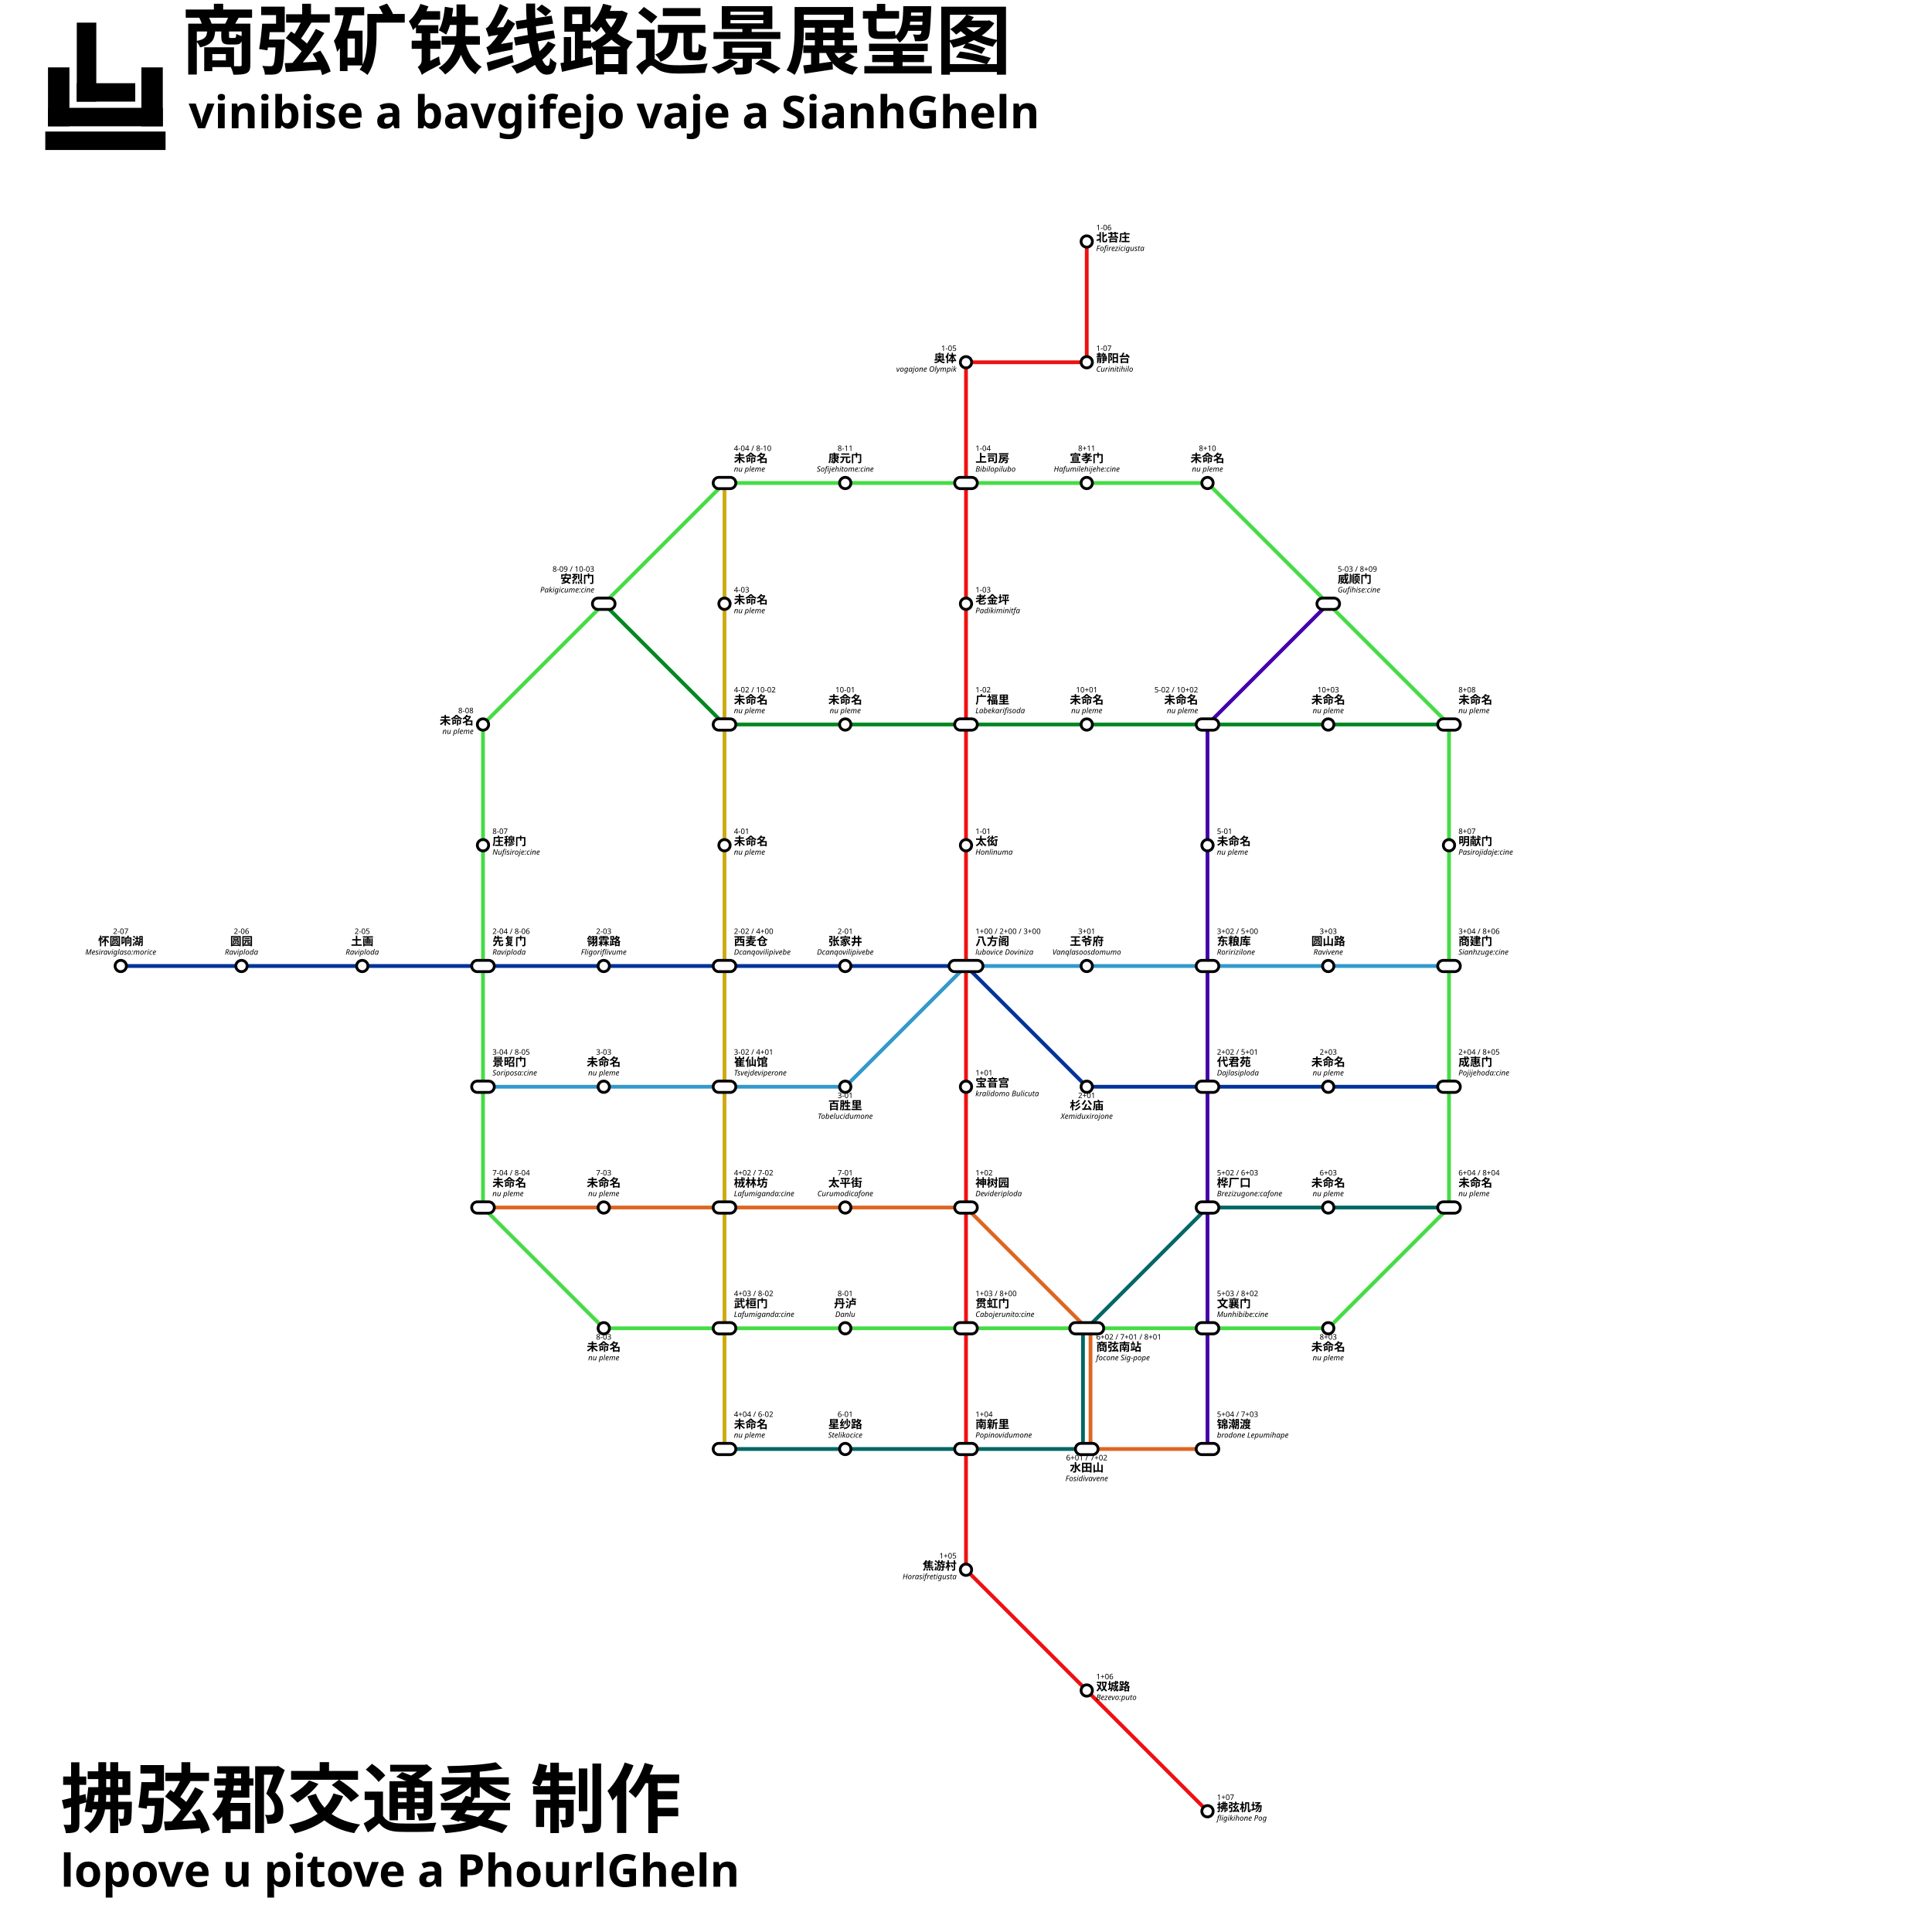
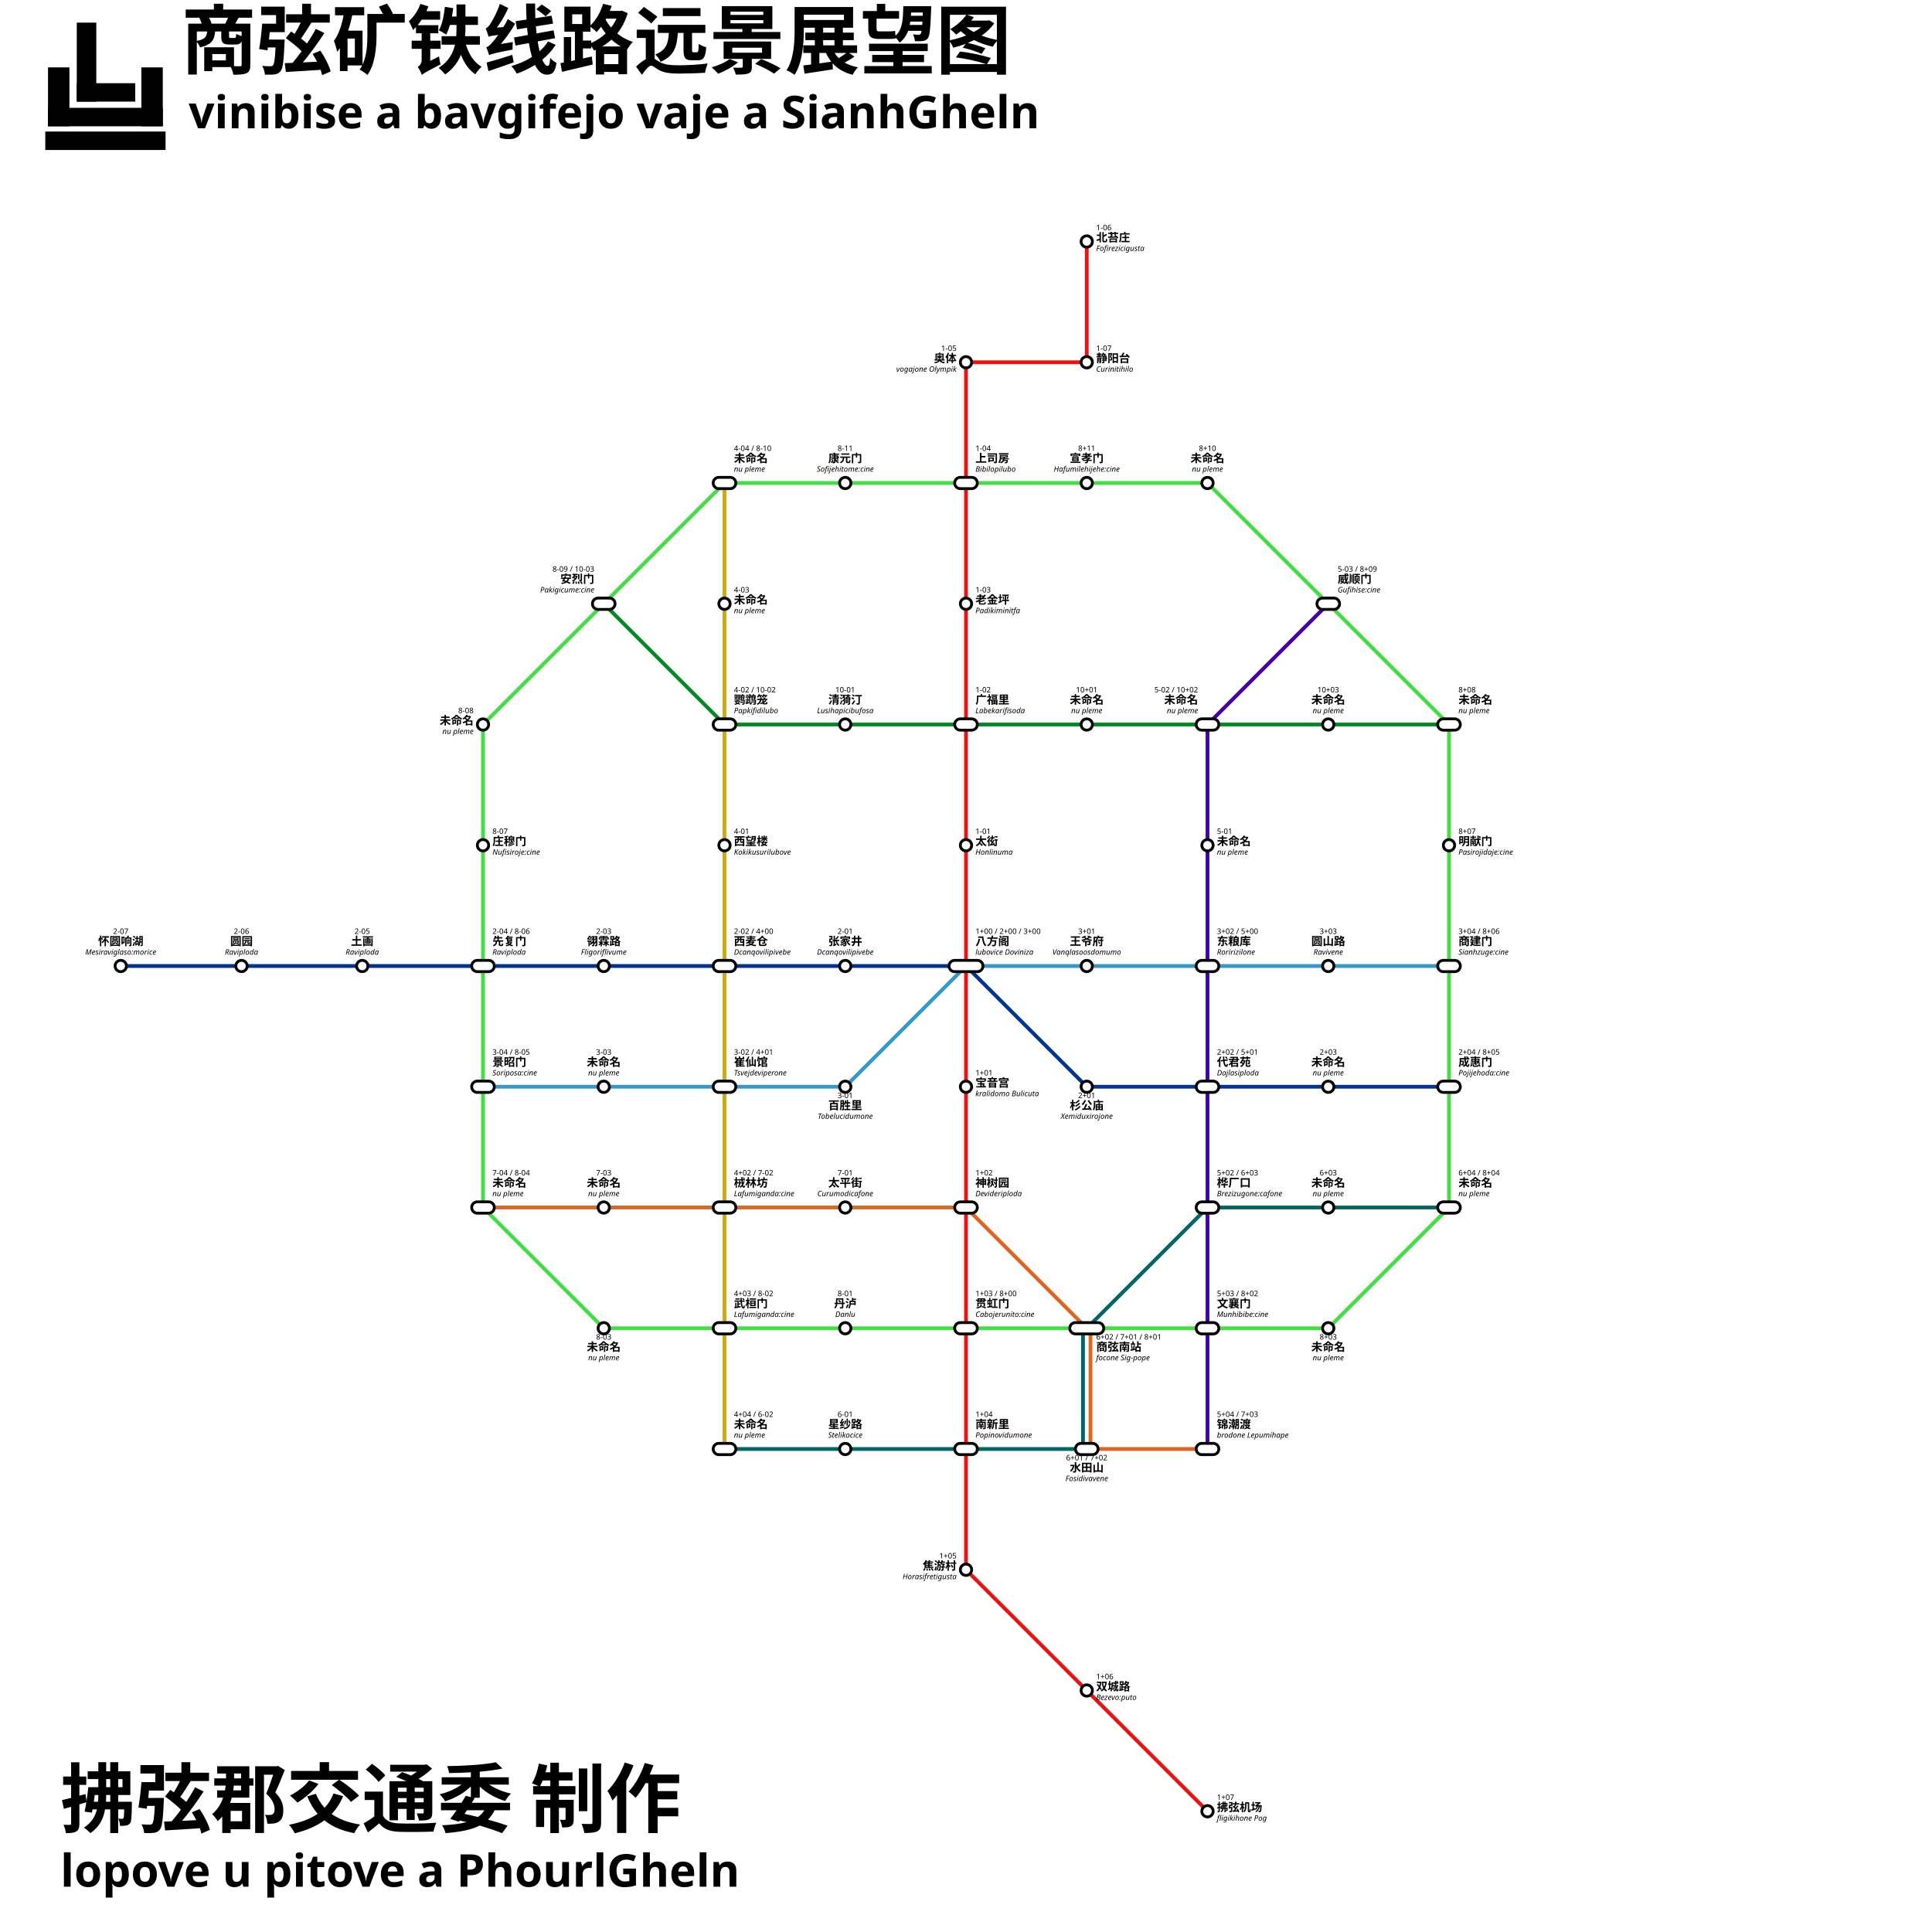
<svg xmlns="http://www.w3.org/2000/svg" width="2048" height="2048" id="ktd">
  <defs>
    <style>
            svg {
                font-family: STIX Two Text, 思源宋体;
            }
            .题 {
                font-size: 80px;
                font-weight: 800;
            }
            .帜题 {
                font-size: 48px;
                font-weight: 800;
            }
            .一 {
                stroke: #e11;
            }
            .二 {
                stroke: #039;
            }
            .三 {
                stroke: #39c;
            }
            .四 {
                stroke: #ca1;
            }
            .五 {
                stroke: #40a
            }
            .六 {
                stroke: #066
            }
            .七 {
                stroke: #d62;
            }
            .八 {
                stroke: #4d4;
            }
            .十 {
                stroke: #082
            }
            .线 {
                fill: none;
                stroke-width: 4px;
            }
            .站 circle, .换 {
                fill: white;
                stroke: black;
                stroke-width: 3px;
            }
            .站 text {
                font-size: 8px;
            }
            .规划 circle {
                stroke: #bbb;
            }
            .规划 text {
                fill: #bbb;
            }
            .站  .名 {
                font-weight: bold;
                font-size: 12px;
            }
            .号 {
                transform: translate(0,-12px);
            }
            .帜 {
                font-style: italic;
                transform: translate(0,10px);
            }
            text {
                alignment-baseline: central;
            }
            .上 text, .下 text {
                text-anchor: middle;
            }
            .左 text, .左下 text, .左上 text {
                text-anchor: end;
            }
            .右 {
                transform: translate(10px,0);
            }
            .左 {
                transform: translate(-10px,0);
            }
            .上 {
                transform: translate(0px,-22px);
            }
            .下 {
                transform: translate(0px,24px);
            }
            .右上 {
                transform: translate(10px,-22px);
            }
            .右下 {
                transform: translate(10px,24px);
            }
            .左上 {
                transform: translate(-10px,-22px);
            }
            .左下 {
                transform: translate(-10px,24px);
            }
        </style>
  </defs>
  <rect width="2048" height="2048" fill="white" />
  <g class="标志" transform="scale(1.5)">
    <rect x="54.264" y="16" width="13.784" height="55.811" />
    <rect x="54.264" y="58.804" width="41.318" height="13.007" />
    <rect x="33.926" y="47.622" width="15.135" height="41.622" />
    <rect x="99.905" y="47.622" width="15.135" height="41.622" />
    <rect x="33.926" y="76.203" width="81.149" height="13.041" />
    <rect x="32" y="92.959" width="85" height="13.041" />
  </g>
  <text class="题" x="192" y="72">
        商弦矿铁线路远景展望图
    </text>
  <text class="帜题" x="200" y="136">
        vinibise a bavgifejo vaje a SianhGheln
    </text>
  <text class="题" x="64" y="1936">
        拂弦郡交通委 制作
    </text>
  <text class="帜题" x="64" y="2000">
        lopove u pitove a PhourlGheln
    </text>
  <g transform="translate(1024,1024)">
    <path class="线 一" d="             M 128 -768             l 0 128             l -128 0             L 0 640             l 256 256         " />
    <path class="线 二" d="             M -896 0             L 0 0             L 128 128             L 512 128         " />
    <path class="线 三" d="             M 512 0             L 0 0             L -128 128             L -512 128         " />
    <path class="线 四" d="             M -256 -512             L -256 512         " />
    <path class="线 五" d="             M 384 -384             l -128 128             L 256 512         " />
    <path class="线 六" d="             M -256 512             L 124 512             l 0 -128             l 4 0             l 128 -128             L 512 256         " />
    <path class="线 七" d="             M -512 256             L 0 256             l 128 128             l 4 0             l 0 128             l 124 0         " />
    <path class="线 八" d="             M -384 384             L 384 384             l 128 -128             l 0 -512             l -256 -256             l -512 0             l -256 256             l 0 512             Z         " />
    <path class="线 十" d="             M -384 -384             l 128 128             L 512 -256         " />
    <g class="站" transform="translate(128,-768)">
      <circle r="6" cx="0" cy="0" />
      <g class="右">
        <text class="号">
                    1-06
                </text>
        <text class="名">
                    北苔庄
                </text>
        <text class="帜">
                    Fofirezicigusta
                </text>
      </g>
    </g>
    <g class="站" transform="translate(128,-640)">
      <circle r="6" cx="0" cy="0" />
      <g class="右">
        <text class="号">
                    1-07
                </text>
        <text class="名">
                    静阳台
                </text>
        <text class="帜">
                    Curinitihilo
                </text>
      </g>
    </g>
    <g class="站" transform="translate(0,-640)">
      <circle r="6" cx="0" cy="0" />
      <g class="左">
        <text class="号">
                    1-05
                </text>
        <text class="名">
                    奥体
                </text>
        <text class="帜">
                    vogajone Olympik
                </text>
      </g>
    </g>
    <g class="站" transform="translate(0,-512)">
      <rect class="换" width="24" height="12" x="-12" y="-6" rx="6" />
      <g class="右上">
        <text class="号">
                    1-04
                </text>
        <text class="名">
                    上司房
                </text>
        <text class="帜">
                    Bibilopilubo
                </text>
      </g>
    </g>
    <g class="站" transform="translate(0,-384)">
      <circle r="6" cx="0" cy="0" />
      <g class="右">
        <text class="号">
                    1-03
                </text>
        <text class="名">
                    老金坪
                </text>
        <text class="帜">
                    Padikiminitfa
                </text>
      </g>
    </g>
    <g class="站" transform="translate(0,-256)">
      <rect class="换" width="24" height="12" x="-12" y="-6" rx="6" />
      <g class="右上">
        <text class="号">
                    1-02
                </text>
        <text class="名">
                    广福里
                </text>
        <text class="帜">
                    Labekarifisoda
                </text>
      </g>
    </g>
    <g class="站" transform="translate(0,-128)">
      <circle r="6" cx="0" cy="0" />
      <g class="右">
        <text class="号">
                    1-01
                </text>
        <text class="名">
                    太衒
                </text>
        <text class="帜">
                    Honlinuma
                </text>
      </g>
    </g>
    <g class="站" transform="translate(0,0)">
      <rect class="换" width="36" height="12" x="-18" y="-6" rx="6" />
      <g class="右上">
        <text class="号">
                    1+00 / 2+00 / 3+00
                </text>
        <text class="名">
                    八方阁
                </text>
        <text class="帜">
                    lubovice Doviniza
                </text>
      </g>
    </g>
    <g class="站" transform="translate(0,128)">
      <circle r="6" cx="0" cy="0" />
      <g class="右">
        <text class="号">
                    1+01
                </text>
        <text class="名">
                    宝音宫
                </text>
        <text class="帜">
                    kralidomo Bulicuta
                </text>
      </g>
    </g>
    <g class="站" transform="translate(0,256)">
      <rect class="换" width="24" height="12" x="-12" y="-6" rx="6" />
      <g class="右上">
        <text class="号">
                    1+02
                </text>
        <text class="名">
                    神树园
                </text>
        <text class="帜">
                    Devideriploda
                </text>
      </g>
    </g>
    <g class="站" transform="translate(0,384)">
      <rect class="换" width="24" height="12" x="-12" y="-6" rx="6" />
      <g class="右上">
        <text class="号">
                    1+03 / 8+00
                </text>
        <text class="名">
                    贯虹门
                </text>
        <text class="帜">
                    Cabojerunito:cine
                </text>
      </g>
    </g>
    <g class="站" transform="translate(0,512)">
      <rect class="换" width="24" height="12" x="-12" y="-6" rx="6" />
      <g class="右上">
        <text class="号">
                    1+04
                </text>
        <text class="名">
                    南新里
                </text>
        <text class="帜">
                    Popinovidumone
                </text>
      </g>
    </g>
    <g class="站" transform="translate(0,640)">
      <circle r="6" cx="0" cy="0" />
      <g class="左">
        <text class="号">
                    1+05
                </text>
        <text class="名">
                    焦游村
                </text>
        <text class="帜">
                    Horasifretigusta
                </text>
      </g>
    </g>
    <g class="站" transform="translate(128,768)">
      <circle r="6" cx="0" cy="0" />
      <g class="右">
        <text class="号">
                    1+06
                </text>
        <text class="名">
                    双城路
                </text>
        <text class="帜">
                    Bezevo:puto
                </text>
      </g>
    </g>
    <g class="站" transform="translate(256,896)">
      <circle r="6" cx="0" cy="0" />
      <g class="右">
        <text class="号">
                    1+07
                </text>
        <text class="名">
                    拂弦机场
                </text>
        <text class="帜">
                    fligikihone Pog
                </text>
      </g>
    </g>
    <g class="站" transform="translate(-896,0)">
      <circle r="6" cx="0" cy="0" />
      <g class="上">
        <text class="号">
                    2-07
                </text>
        <text class="名">
                    怀圆响湖
                </text>
        <text class="帜">
                    Mesiraviglaso:morice
                </text>
      </g>
    </g>
    <g class="站" transform="translate(-768,0)">
      <circle r="6" cx="0" cy="0" />
      <g class="上">
        <text class="号">
                    2-06
                </text>
        <text class="名">
                    圆园
                </text>
        <text class="帜">
                    Raviploda
                </text>
      </g>
    </g>
    <g class="站" transform="translate(-640,0)">
      <circle r="6" cx="0" cy="0" />
      <g class="上">
        <text class="号">
                    2-05
                </text>
        <text class="名">
                    土画
                </text>
        <text class="帜">
                    Raviploda
                </text>
      </g>
    </g>
    <g class="站" transform="translate(-512,0)">
      <rect class="换" width="24" height="12" x="-12" y="-6" rx="6" />
      <g class="右上">
        <text class="号">
                    2-04 / 8-06
                </text>
        <text class="名">
                    先复门
                </text>
        <text class="帜">
                    Raviploda
                </text>
      </g>
    </g>
    <g class="站" transform="translate(-384,0)">
      <circle r="6" cx="0" cy="0" />
      <g class="上">
        <text class="号">
                    2-03
                </text>
        <text class="名">
                    翎霖路
                </text>
        <text class="帜">
                    Fligoriflivume
                </text>
      </g>
    </g>
    <g class="站" transform="translate(-256,0)">
      <rect class="换" width="24" height="12" x="-12" y="-6" rx="6" />
      <g class="右上">
        <text class="号">
                    2-02 / 4+00
                </text>
        <text class="名">
                    西麦仓
                </text>
        <text class="帜">
                    Dcanqovilipivebe
                </text>
      </g>
    </g>
    <g class="站" transform="translate(-128,0)">
      <circle r="6" cx="0" cy="0" />
      <g class="上">
        <text class="号">
                    2-01
                </text>
        <text class="名">
                    张家井
                </text>
        <text class="帜">
                    Dcanqovilipivebe
                </text>
      </g>
    </g>
    <g class="站" transform="translate(128,128)">
      <circle r="6" cx="0" cy="0" />
      <g class="下">
        <text class="号">
                    2+01
                </text>
        <text class="名">
                    杉公庙
                </text>
        <text class="帜">
                    Xemiduxirojone
                </text>
      </g>
    </g>
    <g class="站" transform="translate(256,128)">
      <rect class="换" width="24" height="12" x="-12" y="-6" rx="6" />
      <g class="右上">
        <text class="号">
                    2+02 / 5+01
                </text>
        <text class="名">
                    代君苑
                </text>
        <text class="帜">
                    Dajlasiploda
                </text>
      </g>
    </g>
    <g class="站" transform="translate(384,128)">
      <circle r="6" cx="0" cy="0" />
      <g class="上">
        <text class="号">
                    2+03
                </text>
        <text class="名">
                    未命名
                </text>
        <text class="帜">
                    nu pleme
                </text>
      </g>
    </g>
    <g class="站" transform="translate(512,128)">
      <rect class="换" width="24" height="12" x="-12" y="-6" rx="6" />
      <g class="右上">
        <text class="号">
                    2+04 / 8+05
                </text>
        <text class="名">
                    成惠门
                </text>
        <text class="帜">
                    Pojijehoda:cine
                </text>
      </g>
    </g>
    <g class="站" transform="translate(-512,128)">
      <rect class="换" width="24" height="12" x="-12" y="-6" rx="6" />
      <g class="右上">
        <text class="号">
                    3-04 / 8-05
                </text>
        <text class="名">
                    景昭门
                </text>
        <text class="帜">
                    Soriposa:cine
                </text>
      </g>
    </g>
    <g class="站" transform="translate(-384,128)">
      <circle r="6" cx="0" cy="0" />
      <g class="上">
        <text class="号">
                    3-03
                </text>
        <text class="名">
                    未命名
                </text>
        <text class="帜">
                    nu pleme
                </text>
      </g>
    </g>
    <g class="站" transform="translate(-256,128)">
      <rect class="换" width="24" height="12" x="-12" y="-6" rx="6" />
      <g class="右上">
        <text class="号">
                    3-02 / 4+01
                </text>
        <text class="名">
                    崔仙馆
                </text>
        <text class="帜">
                    Tsvejdeviperone
                </text>
      </g>
    </g>
    <g class="站" transform="translate(-128,128)">
      <circle r="6" cx="0" cy="0" />
      <g class="下">
        <text class="号">
                    3-01
                </text>
        <text class="名">
                    百胜里
                </text>
        <text class="帜">
                    Tobelucidumone
                </text>
      </g>
    </g>
    <g class="站" transform="translate(128,0)">
      <circle r="6" cx="0" cy="0" />
      <g class="上">
        <text class="号">
                    3+01
                </text>
        <text class="名">
                    王爷府
                </text>
        <text class="帜">
                    Vanqlasoosdomumo
                </text>
      </g>
    </g>
    <g class="站" transform="translate(256,0)">
      <rect class="换" width="24" height="12" x="-12" y="-6" rx="6" />
      <g class="右上">
        <text class="号">
                    3+02 / 5+00
                </text>
        <text class="名">
                    东粮库
                </text>
        <text class="帜">
                    Roririzilone
                </text>
      </g>
    </g>
    <g class="站" transform="translate(384,0)">
      <circle r="6" cx="0" cy="0" />
      <g class="上">
        <text class="号">
                    3+03
                </text>
        <text class="名">
                    圆山路
                </text>
        <text class="帜">
                    Ravivene
                </text>
      </g>
    </g>
    <g class="站" transform="translate(512,0)">
      <rect class="换" width="24" height="12" x="-12" y="-6" rx="6" />
      <g class="右上">
        <text class="号">
                    3+04 / 8+06
                </text>
        <text class="名">
                    商建门
                </text>
        <text class="帜">
                    Sianhzuge:cine
                </text>
      </g>
    </g>
    <g class="站" transform="translate(-256,-512)">
      <rect class="换" width="24" height="12" x="-12" y="-6" rx="6" />
      <g class="右上">
        <text class="号">
                    4-04 / 8-10
                </text>
        <text class="名">
                    未命名
                </text>
        <text class="帜">
                    nu pleme
                </text>
      </g>
    </g>
    <g class="站" transform="translate(-256,-384)">
      <circle r="6" cx="0" cy="0" />
      <g class="右">
        <text class="号">
                    4-03
                </text>
        <text class="名">
                    未命名
                </text>
        <text class="帜">
                    nu pleme
                </text>
      </g>
    </g>
    <g class="站" transform="translate(-256,-256)">
      <rect class="换" width="24" height="12" x="-12" y="-6" rx="6" />
      <g class="右上">
        <text class="号">
                    4-02 / 10-02
                </text>
        <text class="名">
-                     未命名
-                 </text>
-         <text class="帜">
-                     nu pleme
+                     鹦鹉笼
+                 </text>
+         <text class="帜">
+                     Papkifidilubo
                </text>
      </g>
    </g>
    <g class="站" transform="translate(-256,-128)">
      <circle r="6" cx="0" cy="0" />
      <g class="右">
        <text class="号">
                    4-01
                </text>
        <text class="名">
-                     未命名
-                 </text>
-         <text class="帜">
-                     nu pleme
+                     西望楼
+                 </text>
+         <text class="帜">
+                     Kokikusurilubove
                </text>
      </g>
    </g>
    <g class="站" transform="translate(-256,256)">
      <rect class="换" width="24" height="12" x="-12" y="-6" rx="6" />
      <g class="右上">
        <text class="号">
                    4+02 / 7-02
                </text>
        <text class="名">
                    㭜林坊
                </text>
        <text class="帜">
                    Lafumiganda:cine
                </text>
      </g>
    </g>
    <g class="站" transform="translate(-256,384)">
      <rect class="换" width="24" height="12" x="-12" y="-6" rx="6" />
      <g class="右上">
        <text class="号">
                    4+03 / 8-02
                </text>
        <text class="名">
                    武桓门
                </text>
        <text class="帜">
                    Lafumiganda:cine
                </text>
      </g>
    </g>
    <g class="站" transform="translate(-256,512)">
      <rect class="换" width="24" height="12" x="-12" y="-6" rx="6" />
      <g class="右上">
        <text class="号">
                    4+04 / 6-02
                </text>
        <text class="名">
                    未命名
                </text>
        <text class="帜">
                    nu pleme
                </text>
      </g>
    </g>
    <g class="站" transform="translate(384,-384)">
      <rect class="换" width="24" height="12" x="-12" y="-6" rx="6" />
      <g class="右上">
        <text class="号">
                    5-03 / 8+09
                </text>
        <text class="名">
                    威顺门
                </text>
        <text class="帜">
                    Gufihise:cine
                </text>
      </g>
    </g>
    <g class="站" transform="translate(256,-256)">
      <rect class="换" width="24" height="12" x="-12" y="-6" rx="6" />
      <g class="左上">
        <text class="号">
                    5-02 / 10+02
                </text>
        <text class="名">
                    未命名
                </text>
        <text class="帜">
                    nu pleme
                </text>
      </g>
    </g>
    <g class="站" transform="translate(256,-128)">
      <circle r="6" cx="0" cy="0" />
      <g class="右">
        <text class="号">
                    5-01
                </text>
        <text class="名">
                    未命名
                </text>
        <text class="帜">
                    nu pleme
                </text>
      </g>
    </g>
    <g class="站" transform="translate(256,256)">
      <rect class="换" width="24" height="12" x="-12" y="-6" rx="6" />
      <g class="右上">
        <text class="号">
                    5+02 / 6+03
                </text>
        <text class="名">
                    桦厂口
                </text>
        <text class="帜">
                    Brezizugone:cafone
                </text>
      </g>
    </g>
    <g class="站" transform="translate(256,384)">
      <rect class="换" width="24" height="12" x="-12" y="-6" rx="6" />
      <g class="右上">
        <text class="号">
                    5+03 / 8+02
                </text>
        <text class="名">
                    文襄门
                </text>
        <text class="帜">
                    Munhibibe:cine
                </text>
      </g>
    </g>
    <g class="站" transform="translate(256,512)">
      <rect class="换" width="24" height="12" x="-12" y="-6" rx="6" />
      <g class="右上">
        <text class="号">
                    5+04 / 7+03
                </text>
        <text class="名">
                    锦潮渡
                </text>
        <text class="帜">
                    brodone Lepumihape
                </text>
      </g>
    </g>
    <g class="站" transform="translate(-128,512)">
      <circle r="6" cx="0" cy="0" />
      <g class="上">
        <text class="号">
                    6-01
                </text>
        <text class="名">
                    星纱路
                </text>
        <text class="帜">
                    Stelikocice
                </text>
      </g>
    </g>
    <g class="站" transform="translate(128,512)">
      <rect class="换" width="24" height="12" x="-12" y="-6" rx="6" />
      <g class="下">
        <text class="号">
                    6+01 / 7+02
                </text>
        <text class="名">
                    水田山
                </text>
        <text class="帜">
                    Fosidivavene
                </text>
      </g>
    </g>
    <g class="站" transform="translate(128,384)">
      <rect class="换" width="36" height="12" x="-18" y="-6" rx="6" />
      <g class="右下">
        <text class="号">
                    6+02 / 7+01 / 8+01
                </text>
        <text class="名">
                    商弦南站
                </text>
        <text class="帜">
                    focone Sig-pope
                </text>
      </g>
    </g>
    <g class="站" transform="translate(384,256)">
      <circle r="6" cx="0" cy="0" />
      <g class="上">
        <text class="号">
                    6+03
                </text>
        <text class="名">
                    未命名
                </text>
        <text class="帜">
                    nu pleme
                </text>
      </g>
    </g>
    <g class="站" transform="translate(512,256)">
      <rect class="换" width="24" height="12" x="-12" y="-6" rx="6" />
      <g class="右上">
        <text class="号">
                    6+04 / 8+04
                </text>
        <text class="名">
                    未命名
                </text>
        <text class="帜">
                    nu pleme
                </text>
      </g>
    </g>
    <g class="站" transform="translate(-512,256)">
      <rect class="换" width="24" height="12" x="-12" y="-6" rx="6" />
      <g class="右上">
        <text class="号">
                    7-04 / 8-04
                </text>
        <text class="名">
                    未命名
                </text>
        <text class="帜">
                    nu pleme
                </text>
      </g>
    </g>
    <g class="站" transform="translate(-384,256)">
      <circle r="6" cx="0" cy="0" />
      <g class="上">
        <text class="号">
                    7-03
                </text>
        <text class="名">
                    未命名
                </text>
        <text class="帜">
                    nu pleme
                </text>
      </g>
    </g>
    <g class="站" transform="translate(-128,256)">
      <circle r="6" cx="0" cy="0" />
      <g class="上">
        <text class="号">
                    7-01
                </text>
        <text class="名">
                    太平街
                </text>
        <text class="帜">
                    Curumodicafone
                </text>
      </g>
    </g>
    <g class="站" transform="translate(-128,-512)">
      <circle r="6" cx="0" cy="0" />
      <g class="上">
        <text class="号">
                    8-11
                </text>
        <text class="名">
                    康元门
                </text>
        <text class="帜">
                    Sofijehitome:cine
                </text>
      </g>
    </g>
    <g class="站" transform="translate(-384,-384)">
      <rect class="换" width="24" height="12" x="-12" y="-6" rx="6" />
      <g class="左上">
        <text class="号">
                    8-09 / 10-03
                </text>
        <text class="名">
                    安烈门
                </text>
        <text class="帜">
                    Pakigicume:cine
                </text>
      </g>
    </g>
    <g class="站" transform="translate(-512,-256)">
      <circle r="6" cx="0" cy="0" />
      <g class="左">
        <text class="号">
                    8-08
                </text>
        <text class="名">
                    未命名
                </text>
        <text class="帜">
                    nu pleme
                </text>
      </g>
    </g>
    <g class="站" transform="translate(-512,-128)">
      <circle r="6" cx="0" cy="0" />
      <g class="右">
        <text class="号">
                    8-07
                </text>
        <text class="名">
                    庄穆门
                </text>
        <text class="帜">
                    Nufisiroje:cine
                </text>
      </g>
    </g>
    <g class="站" transform="translate(-384,384)">
      <circle r="6" cx="0" cy="0" />
      <g class="下">
        <text class="号">
                    8-03
                </text>
        <text class="名">
                    未命名
                </text>
        <text class="帜">
                    nu pleme
                </text>
      </g>
    </g>
    <g class="站" transform="translate(-128,384)">
      <circle r="6" cx="0" cy="0" />
      <g class="上">
        <text class="号">
                    8-01
                </text>
        <text class="名">
                    丹泸
                </text>
        <text class="帜">
                    Danlu
                </text>
      </g>
    </g>
    <g class="站" transform="translate(384,384)">
      <circle r="6" cx="0" cy="0" />
      <g class="下">
        <text class="号">
                    8+03
                </text>
        <text class="名">
                    未命名
                </text>
        <text class="帜">
                    nu pleme
                </text>
      </g>
    </g>
    <g class="站" transform="translate(512,-128)">
      <circle r="6" cx="0" cy="0" />
      <g class="右">
        <text class="号">
                    8+07
                </text>
        <text class="名">
                    明献门
                </text>
        <text class="帜">
                    Pasirojidaje:cine
                </text>
      </g>
    </g>
    <g class="站" transform="translate(512,-256)">
      <rect class="换" width="24" height="12" x="-12" y="-6" rx="6" />
      <g class="右上">
        <text class="号">
                    8+08
                </text>
        <text class="名">
                    未命名
                </text>
        <text class="帜">
                    nu pleme
                </text>
      </g>
    </g>
    <g class="站" transform="translate(256,-512)">
      <circle r="6" cx="0" cy="0" />
      <g class="上">
        <text class="号">
                    8+10
                </text>
        <text class="名">
                    未命名
                </text>
        <text class="帜">
                    nu pleme
                </text>
      </g>
    </g>
    <g class="站" transform="translate(128,-512)">
      <circle r="6" cx="0" cy="0" />
      <g class="上">
        <text class="号">
                    8+11
                </text>
        <text class="名">
                    宣孝门
                </text>
        <text class="帜">
                    Hafumilehijehe:cine
                </text>
      </g>
    </g>
    <g class="站" transform="translate(-128,-256)">
      <circle r="6" cx="0" cy="0" />
      <g class="上">
        <text class="号">
                    10-01
                </text>
        <text class="名">
-                     未命名
-                 </text>
-         <text class="帜">
-                     nu pleme
+                     清漪汀
+                 </text>
+         <text class="帜">
+                     Lusihapicibufosa
                </text>
      </g>
    </g>
    <g class="站" transform="translate(128,-256)">
      <circle r="6" cx="0" cy="0" />
      <g class="上">
        <text class="号">
                    10+01
                </text>
        <text class="名">
                    未命名
                </text>
        <text class="帜">
                    nu pleme
                </text>
      </g>
    </g>
    <g class="站" transform="translate(384,-256)">
      <circle r="6" cx="0" cy="0" />
      <g class="上">
        <text class="号">
                    10+03
                </text>
        <text class="名">
                    未命名
                </text>
        <text class="帜">
                    nu pleme
                </text>
      </g>
    </g>
  </g>
</svg>
